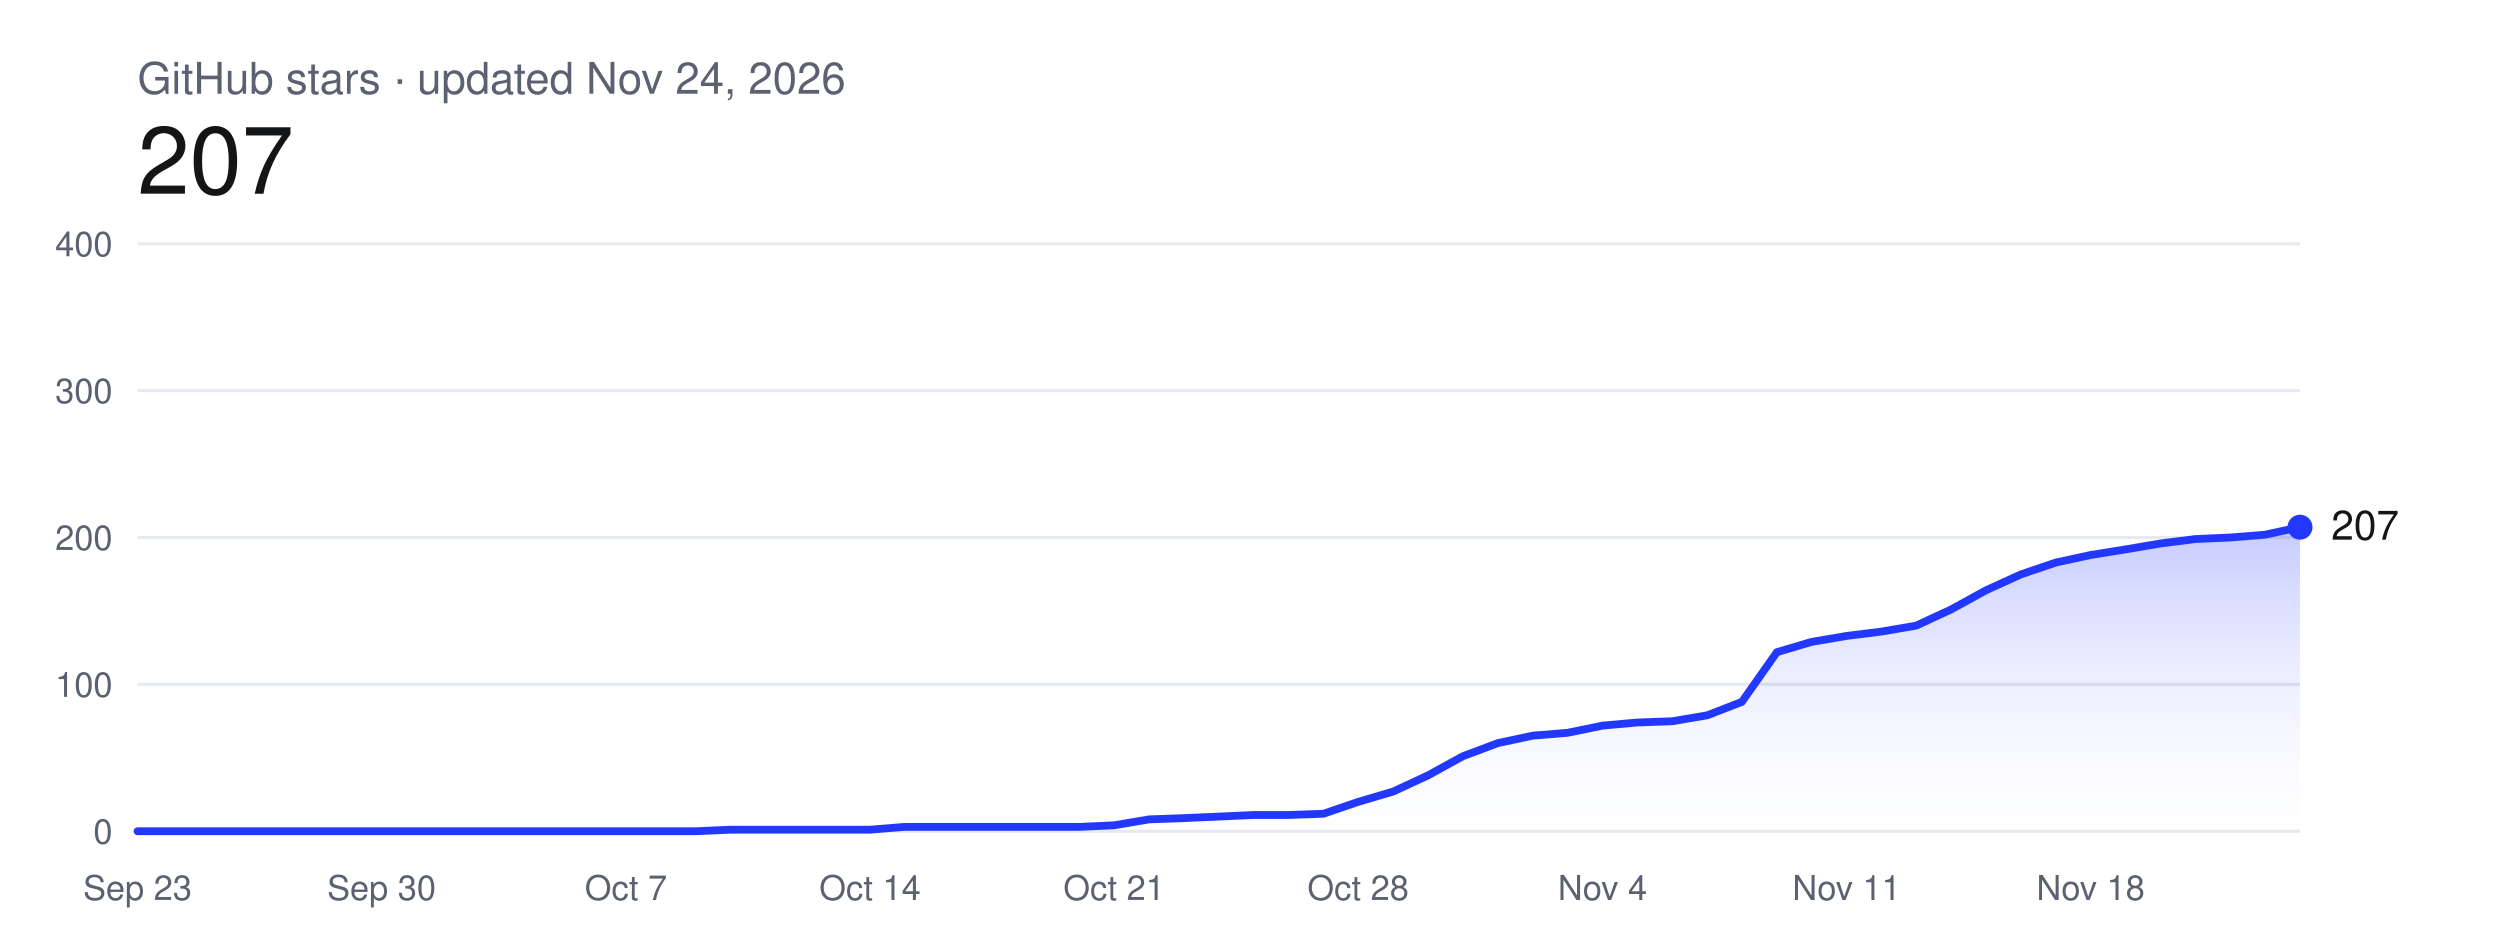
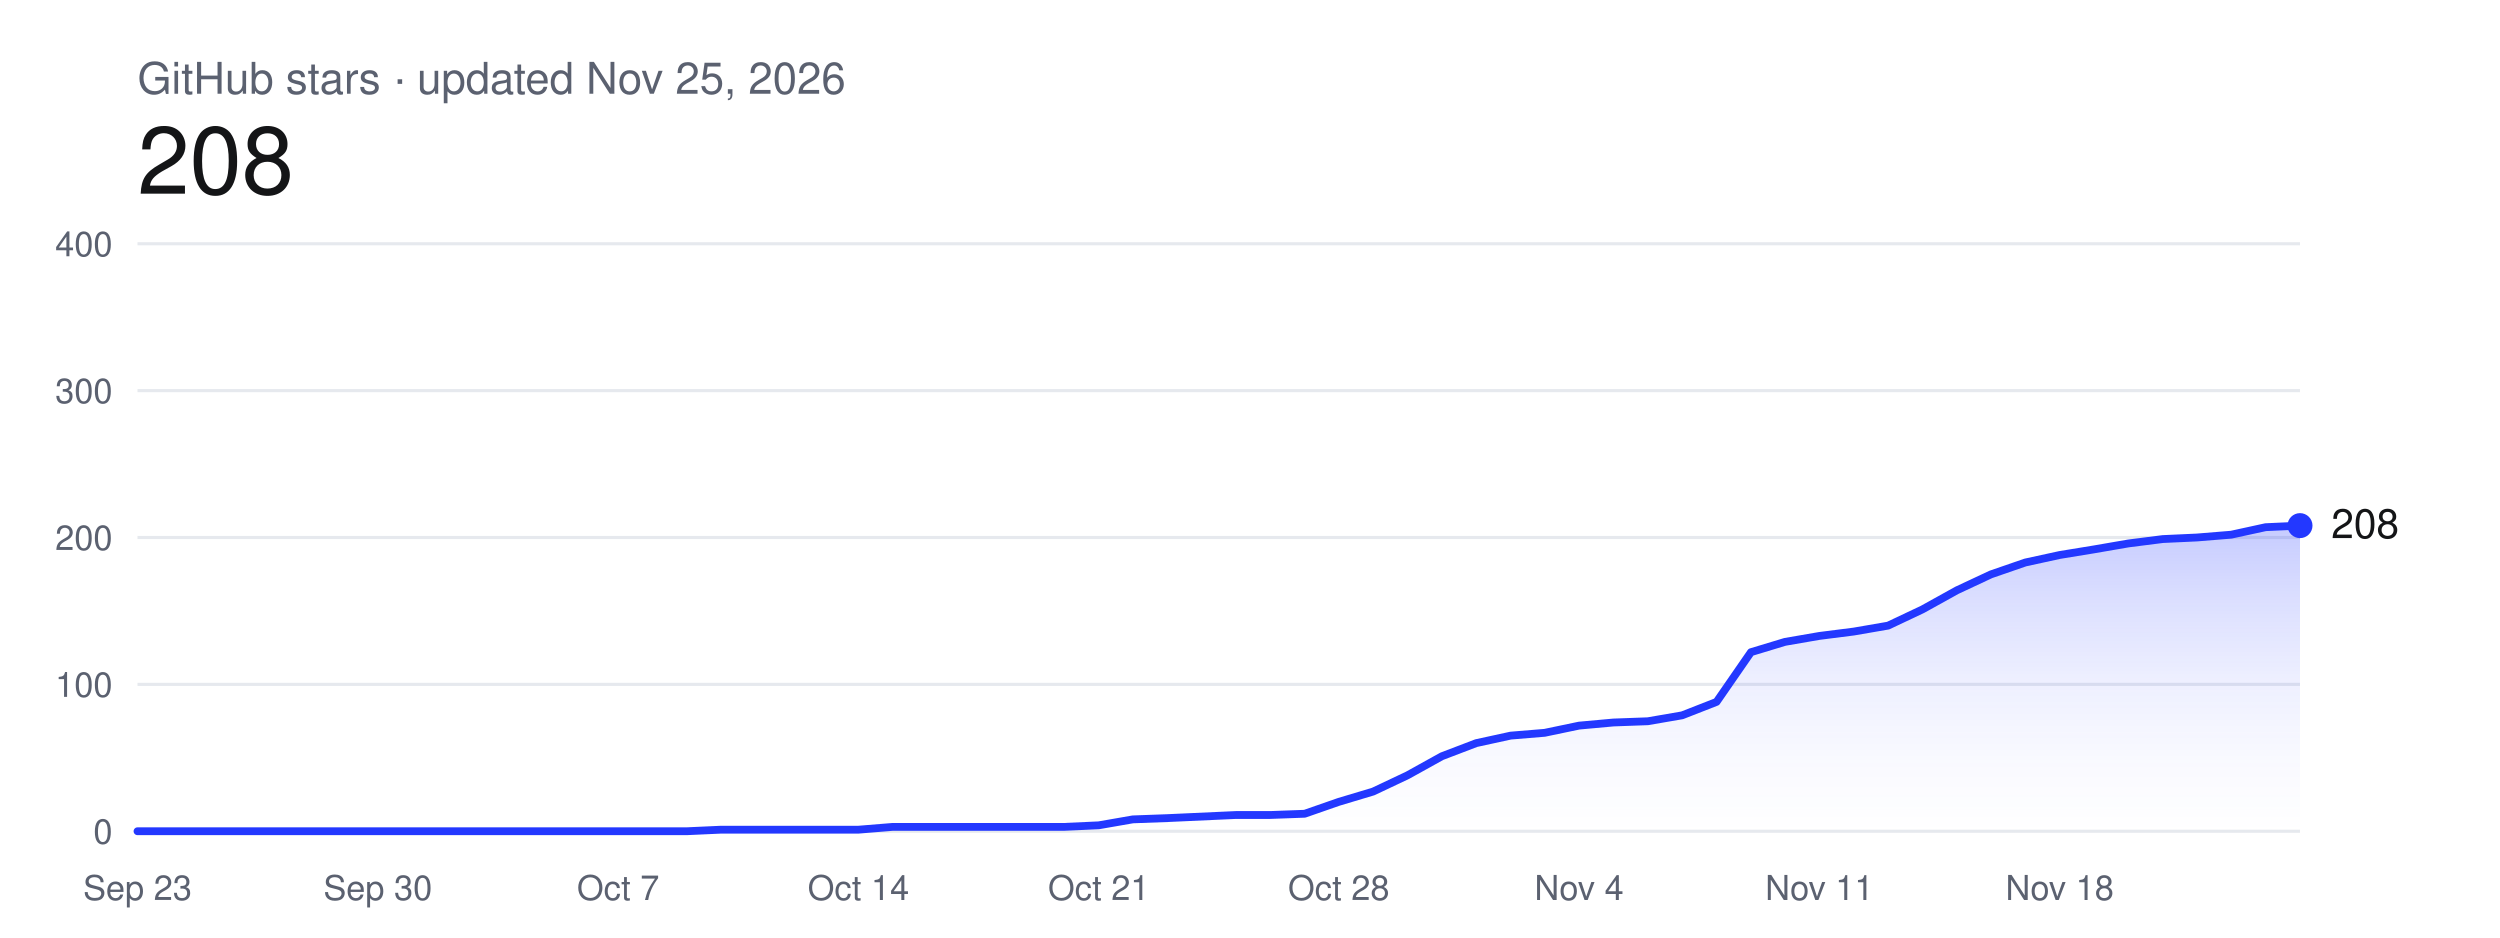
<svg xmlns="http://www.w3.org/2000/svg" width="800" height="300" viewBox="0 0 800 300" font-family="-apple-system, BlinkMacSystemFont, 'Segoe UI', Helvetica, Arial, sans-serif">
  <defs>
    <linearGradient id="a" x1="0" x2="0" y1="0" y2="1">
      <stop offset="0" stop-color="#2338ff" stop-opacity="0.26" />
      <stop offset="0.25" stop-color="#2338ff" stop-opacity="0.16" />
      <stop offset="0.5" stop-color="#2338ff" stop-opacity="0.08" />
      <stop offset="0.75" stop-color="#2338ff" stop-opacity="0.03" />
      <stop offset="1" stop-color="#2338ff" stop-opacity="0" />
    </linearGradient>
  </defs>
-   <text x="44" y="30" font-size="14" fill="#5b6170">GitHub stars · updated Nov 24, 2026</text>
-   <text x="44" y="62" font-size="30" font-weight="300" fill="#141517">207</text>
+   <text x="44" y="30" font-size="14" fill="#5b6170">GitHub stars · updated Nov 25, 2026</text>
+   <text x="44" y="62" font-size="30" font-weight="300" fill="#141517">208</text>
  <line x1="44" x2="736" y1="266.0" y2="266.0" stroke="#e6e9ee" stroke-width="1" />
  <text x="36" y="270.0" font-size="11" fill="#5b6170" text-anchor="end">0</text>
  <line x1="44" x2="736" y1="219.0" y2="219.0" stroke="#e6e9ee" stroke-width="1" />
  <text x="36" y="223.0" font-size="11" fill="#5b6170" text-anchor="end">100</text>
  <line x1="44" x2="736" y1="172.0" y2="172.0" stroke="#e6e9ee" stroke-width="1" />
  <text x="36" y="176.0" font-size="11" fill="#5b6170" text-anchor="end">200</text>
  <line x1="44" x2="736" y1="125.0" y2="125.0" stroke="#e6e9ee" stroke-width="1" />
  <text x="36" y="129.0" font-size="11" fill="#5b6170" text-anchor="end">300</text>
  <line x1="44" x2="736" y1="78.0" y2="78.0" stroke="#e6e9ee" stroke-width="1" />
  <text x="36" y="82.0" font-size="11" fill="#5b6170" text-anchor="end">400</text>
  <text x="44.0" y="288" font-size="11" fill="#5b6170" text-anchor="middle">Sep 23</text>
-   <text x="122.1" y="288" font-size="11" fill="#5b6170" text-anchor="middle">Sep 30</text>
-   <text x="200.3" y="288" font-size="11" fill="#5b6170" text-anchor="middle">Oct 7</text>
-   <text x="278.4" y="288" font-size="11" fill="#5b6170" text-anchor="middle">Oct 14</text>
-   <text x="356.5" y="288" font-size="11" fill="#5b6170" text-anchor="middle">Oct 21</text>
-   <text x="434.6" y="288" font-size="11" fill="#5b6170" text-anchor="middle">Oct 28</text>
-   <text x="512.8" y="288" font-size="11" fill="#5b6170" text-anchor="middle">Nov 4</text>
-   <text x="590.9" y="288" font-size="11" fill="#5b6170" text-anchor="middle">Nov 11</text>
-   <text x="669.0" y="288" font-size="11" fill="#5b6170" text-anchor="middle">Nov 18</text>
-   <polygon points="44,266.0 44.0,266.0 55.2,266.0 66.3,266.0 77.5,266.0 88.6,266.0 99.8,266.0 111.0,266.0 122.1,266.0 133.3,266.0 144.5,266.0 155.6,266.0 166.8,266.0 177.9,266.0 189.1,266.0 200.3,266.0 211.4,266.0 222.6,266.0 233.7,265.5 244.9,265.5 256.1,265.5 267.2,265.5 278.4,265.5 289.5,264.6 300.7,264.6 311.9,264.6 323.0,264.6 334.2,264.6 345.4,264.6 356.5,264.1 367.7,262.2 378.8,261.8 390.0,261.3 401.2,260.8 412.3,260.8 423.5,260.4 434.6,256.6 445.8,253.3 457.0,248.1 468.1,242.0 479.3,237.8 490.5,235.4 501.6,234.5 512.8,232.2 523.9,231.2 535.1,230.8 546.3,228.9 557.4,224.6 568.6,208.7 579.7,205.4 590.9,203.5 602.1,202.1 613.2,200.2 624.4,195.0 635.5,188.9 646.7,183.8 657.9,180.0 669.0,177.6 680.2,175.8 691.4,173.9 702.5,172.5 713.7,172.0 724.8,171.1 736.0,168.7 736.0,266.0" fill="url(#a)" />
-   <polyline points="44.0,266.0 55.2,266.0 66.3,266.0 77.5,266.0 88.6,266.0 99.8,266.0 111.0,266.0 122.1,266.0 133.3,266.0 144.5,266.0 155.6,266.0 166.8,266.0 177.9,266.0 189.1,266.0 200.3,266.0 211.4,266.0 222.6,266.0 233.7,265.5 244.9,265.5 256.1,265.5 267.2,265.5 278.4,265.5 289.5,264.6 300.7,264.6 311.9,264.6 323.0,264.6 334.2,264.6 345.4,264.6 356.5,264.1 367.7,262.2 378.8,261.8 390.0,261.3 401.2,260.8 412.3,260.8 423.5,260.4 434.6,256.6 445.8,253.3 457.0,248.1 468.1,242.0 479.3,237.8 490.5,235.4 501.6,234.5 512.8,232.2 523.9,231.2 535.1,230.8 546.3,228.9 557.4,224.6 568.6,208.7 579.7,205.4 590.9,203.5 602.1,202.1 613.2,200.2 624.4,195.0 635.5,188.9 646.7,183.8 657.9,180.0 669.0,177.6 680.2,175.8 691.4,173.9 702.5,172.5 713.7,172.0 724.8,171.1 736.0,168.7" fill="none" stroke="#2338ff" stroke-width="2.5" stroke-linejoin="round" stroke-linecap="round" />
-   <circle cx="736.0" cy="168.7" r="4" fill="#2338ff" />
-   <text x="746.0" y="172.7" font-size="13" fill="#141517">207</text>
+   <text x="120.9" y="288" font-size="11" fill="#5b6170" text-anchor="middle">Sep 30</text>
+   <text x="197.8" y="288" font-size="11" fill="#5b6170" text-anchor="middle">Oct 7</text>
+   <text x="274.7" y="288" font-size="11" fill="#5b6170" text-anchor="middle">Oct 14</text>
+   <text x="351.6" y="288" font-size="11" fill="#5b6170" text-anchor="middle">Oct 21</text>
+   <text x="428.4" y="288" font-size="11" fill="#5b6170" text-anchor="middle">Oct 28</text>
+   <text x="505.3" y="288" font-size="11" fill="#5b6170" text-anchor="middle">Nov 4</text>
+   <text x="582.2" y="288" font-size="11" fill="#5b6170" text-anchor="middle">Nov 11</text>
+   <text x="659.1" y="288" font-size="11" fill="#5b6170" text-anchor="middle">Nov 18</text>
+   <polygon points="44,266.0 44.0,266.0 55.0,266.0 66.0,266.0 77.0,266.0 87.9,266.0 98.9,266.0 109.9,266.0 120.9,266.0 131.9,266.0 142.9,266.0 153.8,266.0 164.8,266.0 175.8,266.0 186.8,266.0 197.8,266.0 208.8,266.0 219.7,266.0 230.7,265.5 241.7,265.5 252.7,265.5 263.7,265.5 274.7,265.5 285.7,264.6 296.6,264.6 307.6,264.6 318.6,264.6 329.6,264.6 340.6,264.6 351.6,264.1 362.5,262.2 373.5,261.8 384.5,261.3 395.5,260.8 406.5,260.8 417.5,260.4 428.4,256.6 439.4,253.3 450.4,248.1 461.4,242.0 472.4,237.8 483.4,235.4 494.3,234.5 505.3,232.2 516.3,231.2 527.3,230.8 538.3,228.9 549.3,224.6 560.3,208.7 571.2,205.4 582.2,203.5 593.2,202.1 604.2,200.2 615.2,195.0 626.2,188.9 637.1,183.8 648.1,180.0 659.1,177.6 670.1,175.8 681.1,173.9 692.1,172.5 703.0,172.0 714.0,171.1 725.0,168.7 736.0,168.2 736.0,266.0" fill="url(#a)" />
+   <polyline points="44.0,266.0 55.0,266.0 66.0,266.0 77.0,266.0 87.9,266.0 98.9,266.0 109.9,266.0 120.9,266.0 131.9,266.0 142.9,266.0 153.8,266.0 164.8,266.0 175.8,266.0 186.8,266.0 197.8,266.0 208.8,266.0 219.7,266.0 230.7,265.5 241.7,265.5 252.7,265.5 263.7,265.5 274.7,265.5 285.7,264.6 296.6,264.6 307.6,264.6 318.6,264.6 329.6,264.6 340.6,264.6 351.6,264.1 362.5,262.2 373.5,261.8 384.5,261.3 395.5,260.8 406.5,260.8 417.5,260.4 428.4,256.6 439.4,253.3 450.4,248.1 461.4,242.0 472.4,237.8 483.4,235.4 494.3,234.5 505.3,232.2 516.3,231.2 527.3,230.8 538.3,228.9 549.3,224.6 560.3,208.7 571.2,205.4 582.2,203.5 593.2,202.1 604.2,200.2 615.2,195.0 626.2,188.9 637.1,183.8 648.1,180.0 659.1,177.6 670.1,175.8 681.1,173.9 692.1,172.5 703.0,172.0 714.0,171.1 725.0,168.7 736.0,168.2" fill="none" stroke="#2338ff" stroke-width="2.5" stroke-linejoin="round" stroke-linecap="round" />
+   <circle cx="736.0" cy="168.2" r="4" fill="#2338ff" />
+   <text x="746.0" y="172.2" font-size="13" fill="#141517">208</text>
</svg>
